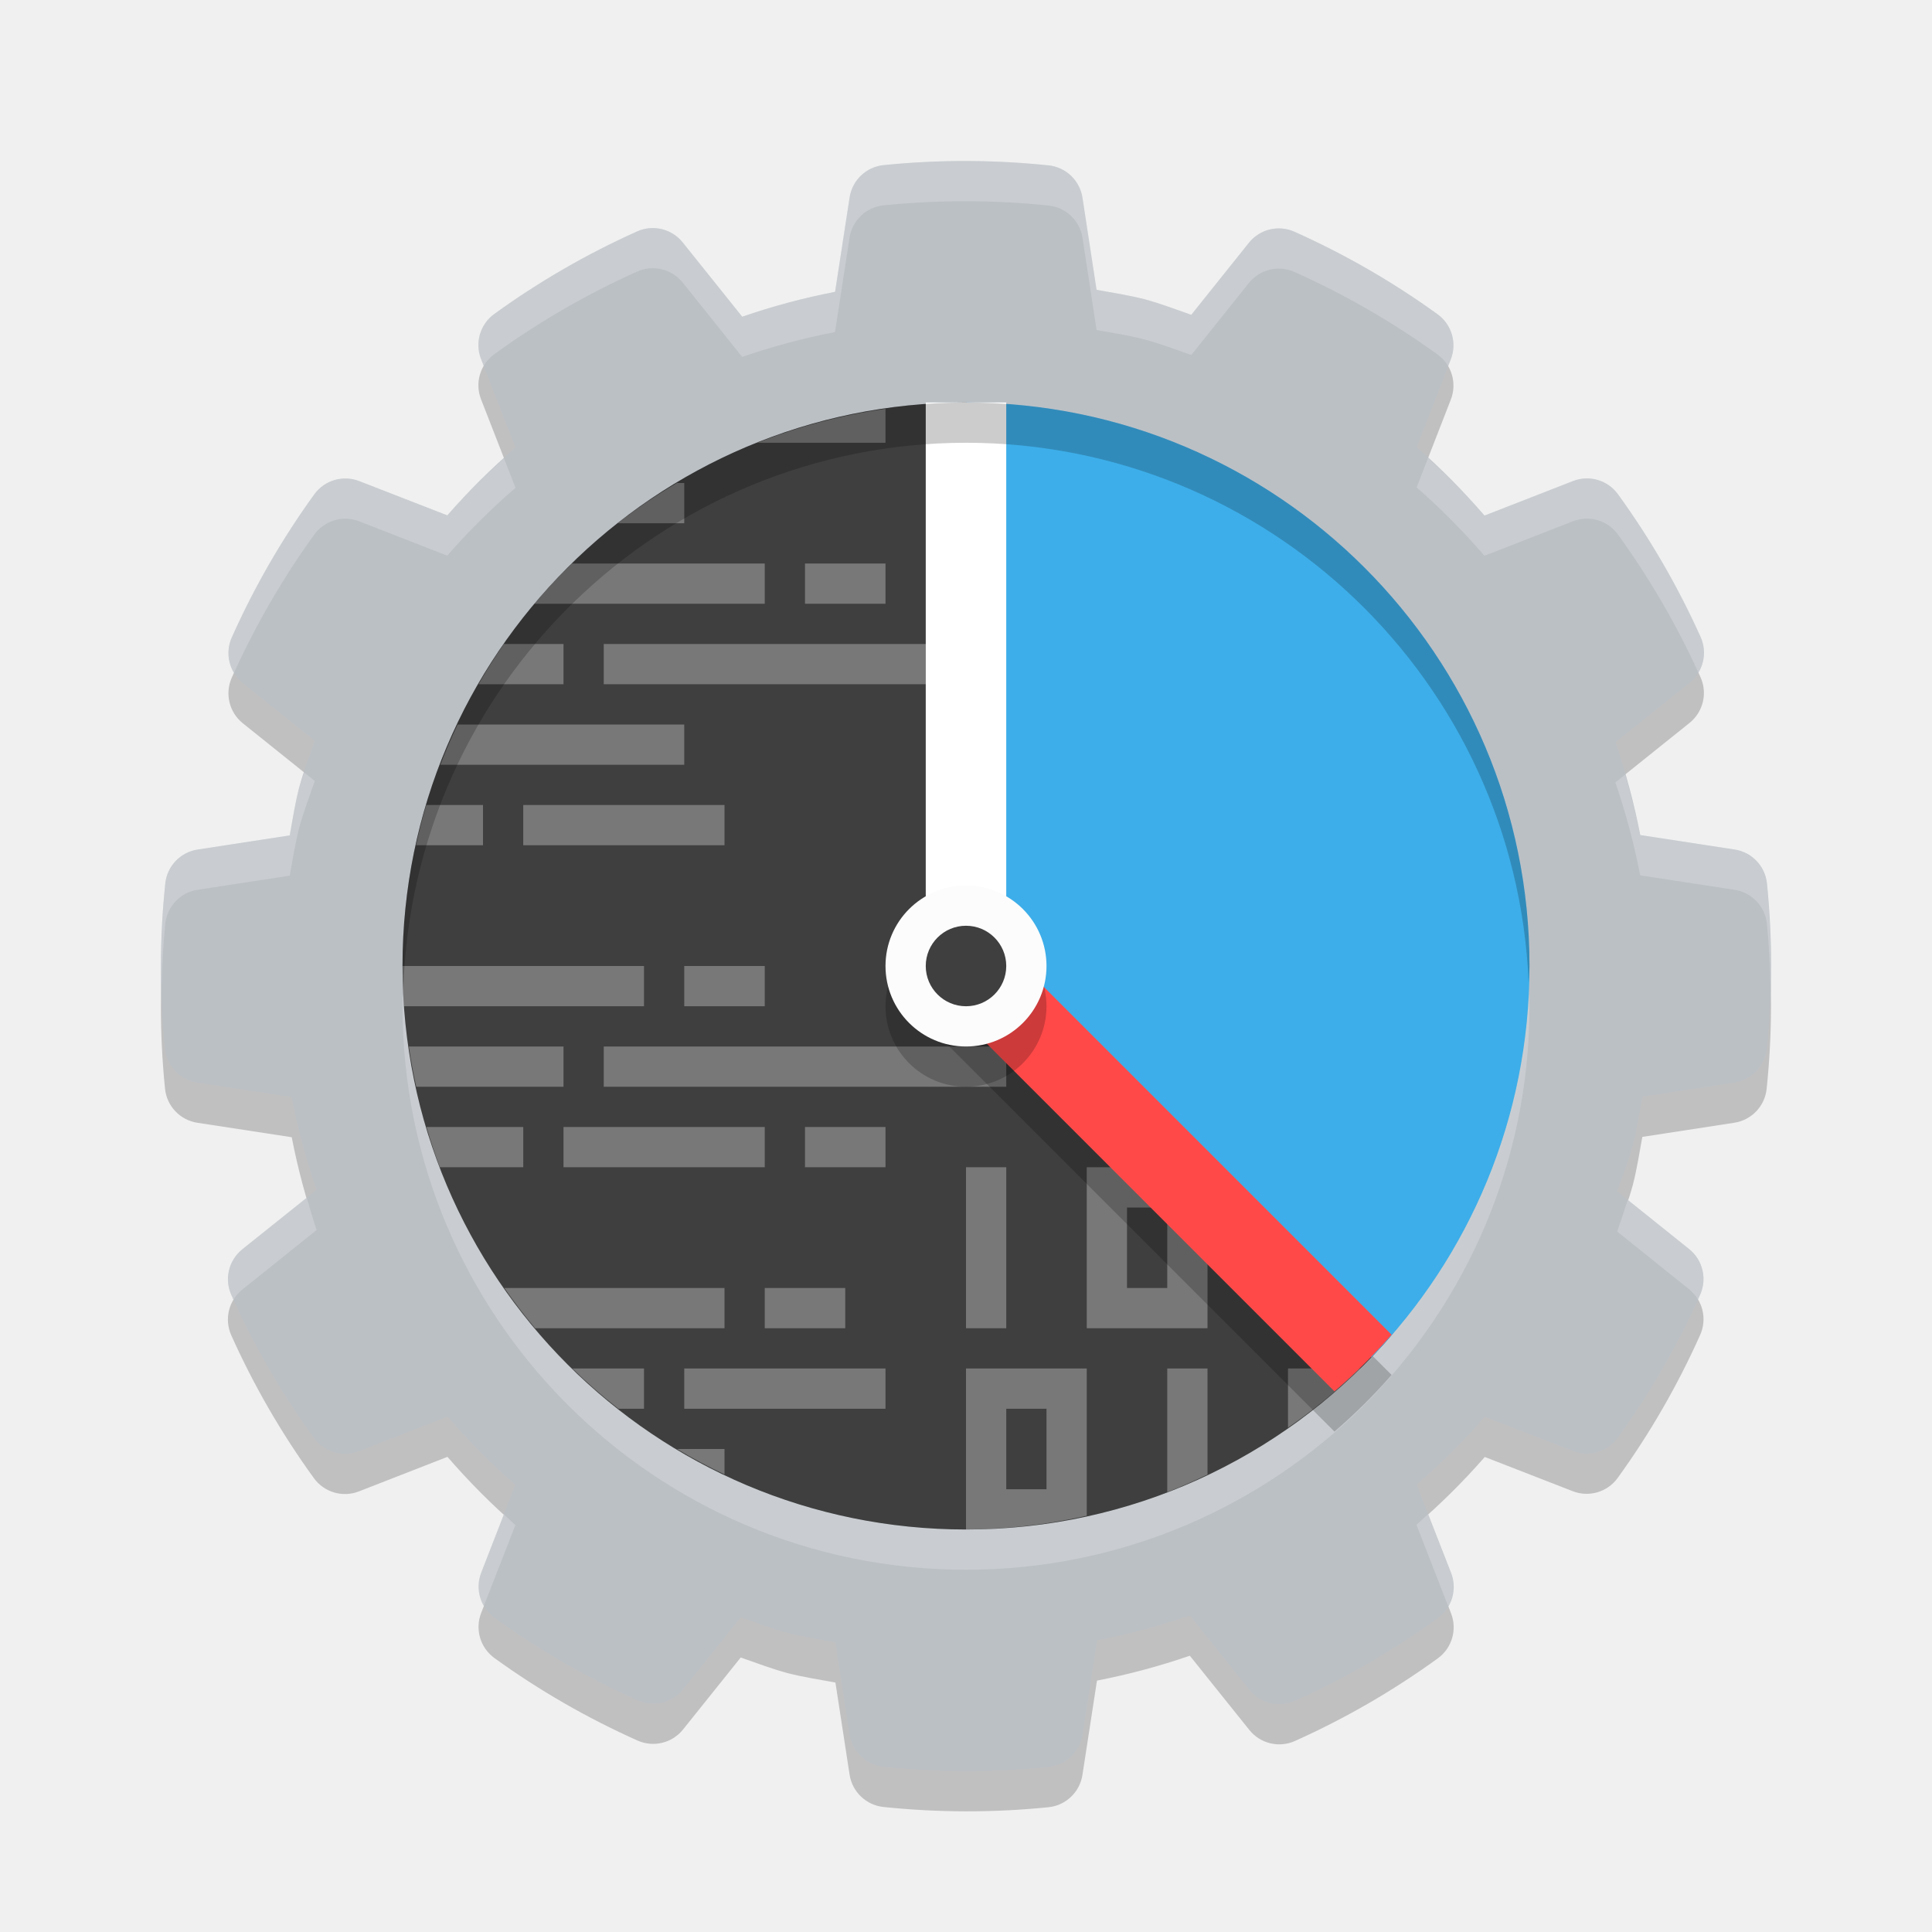
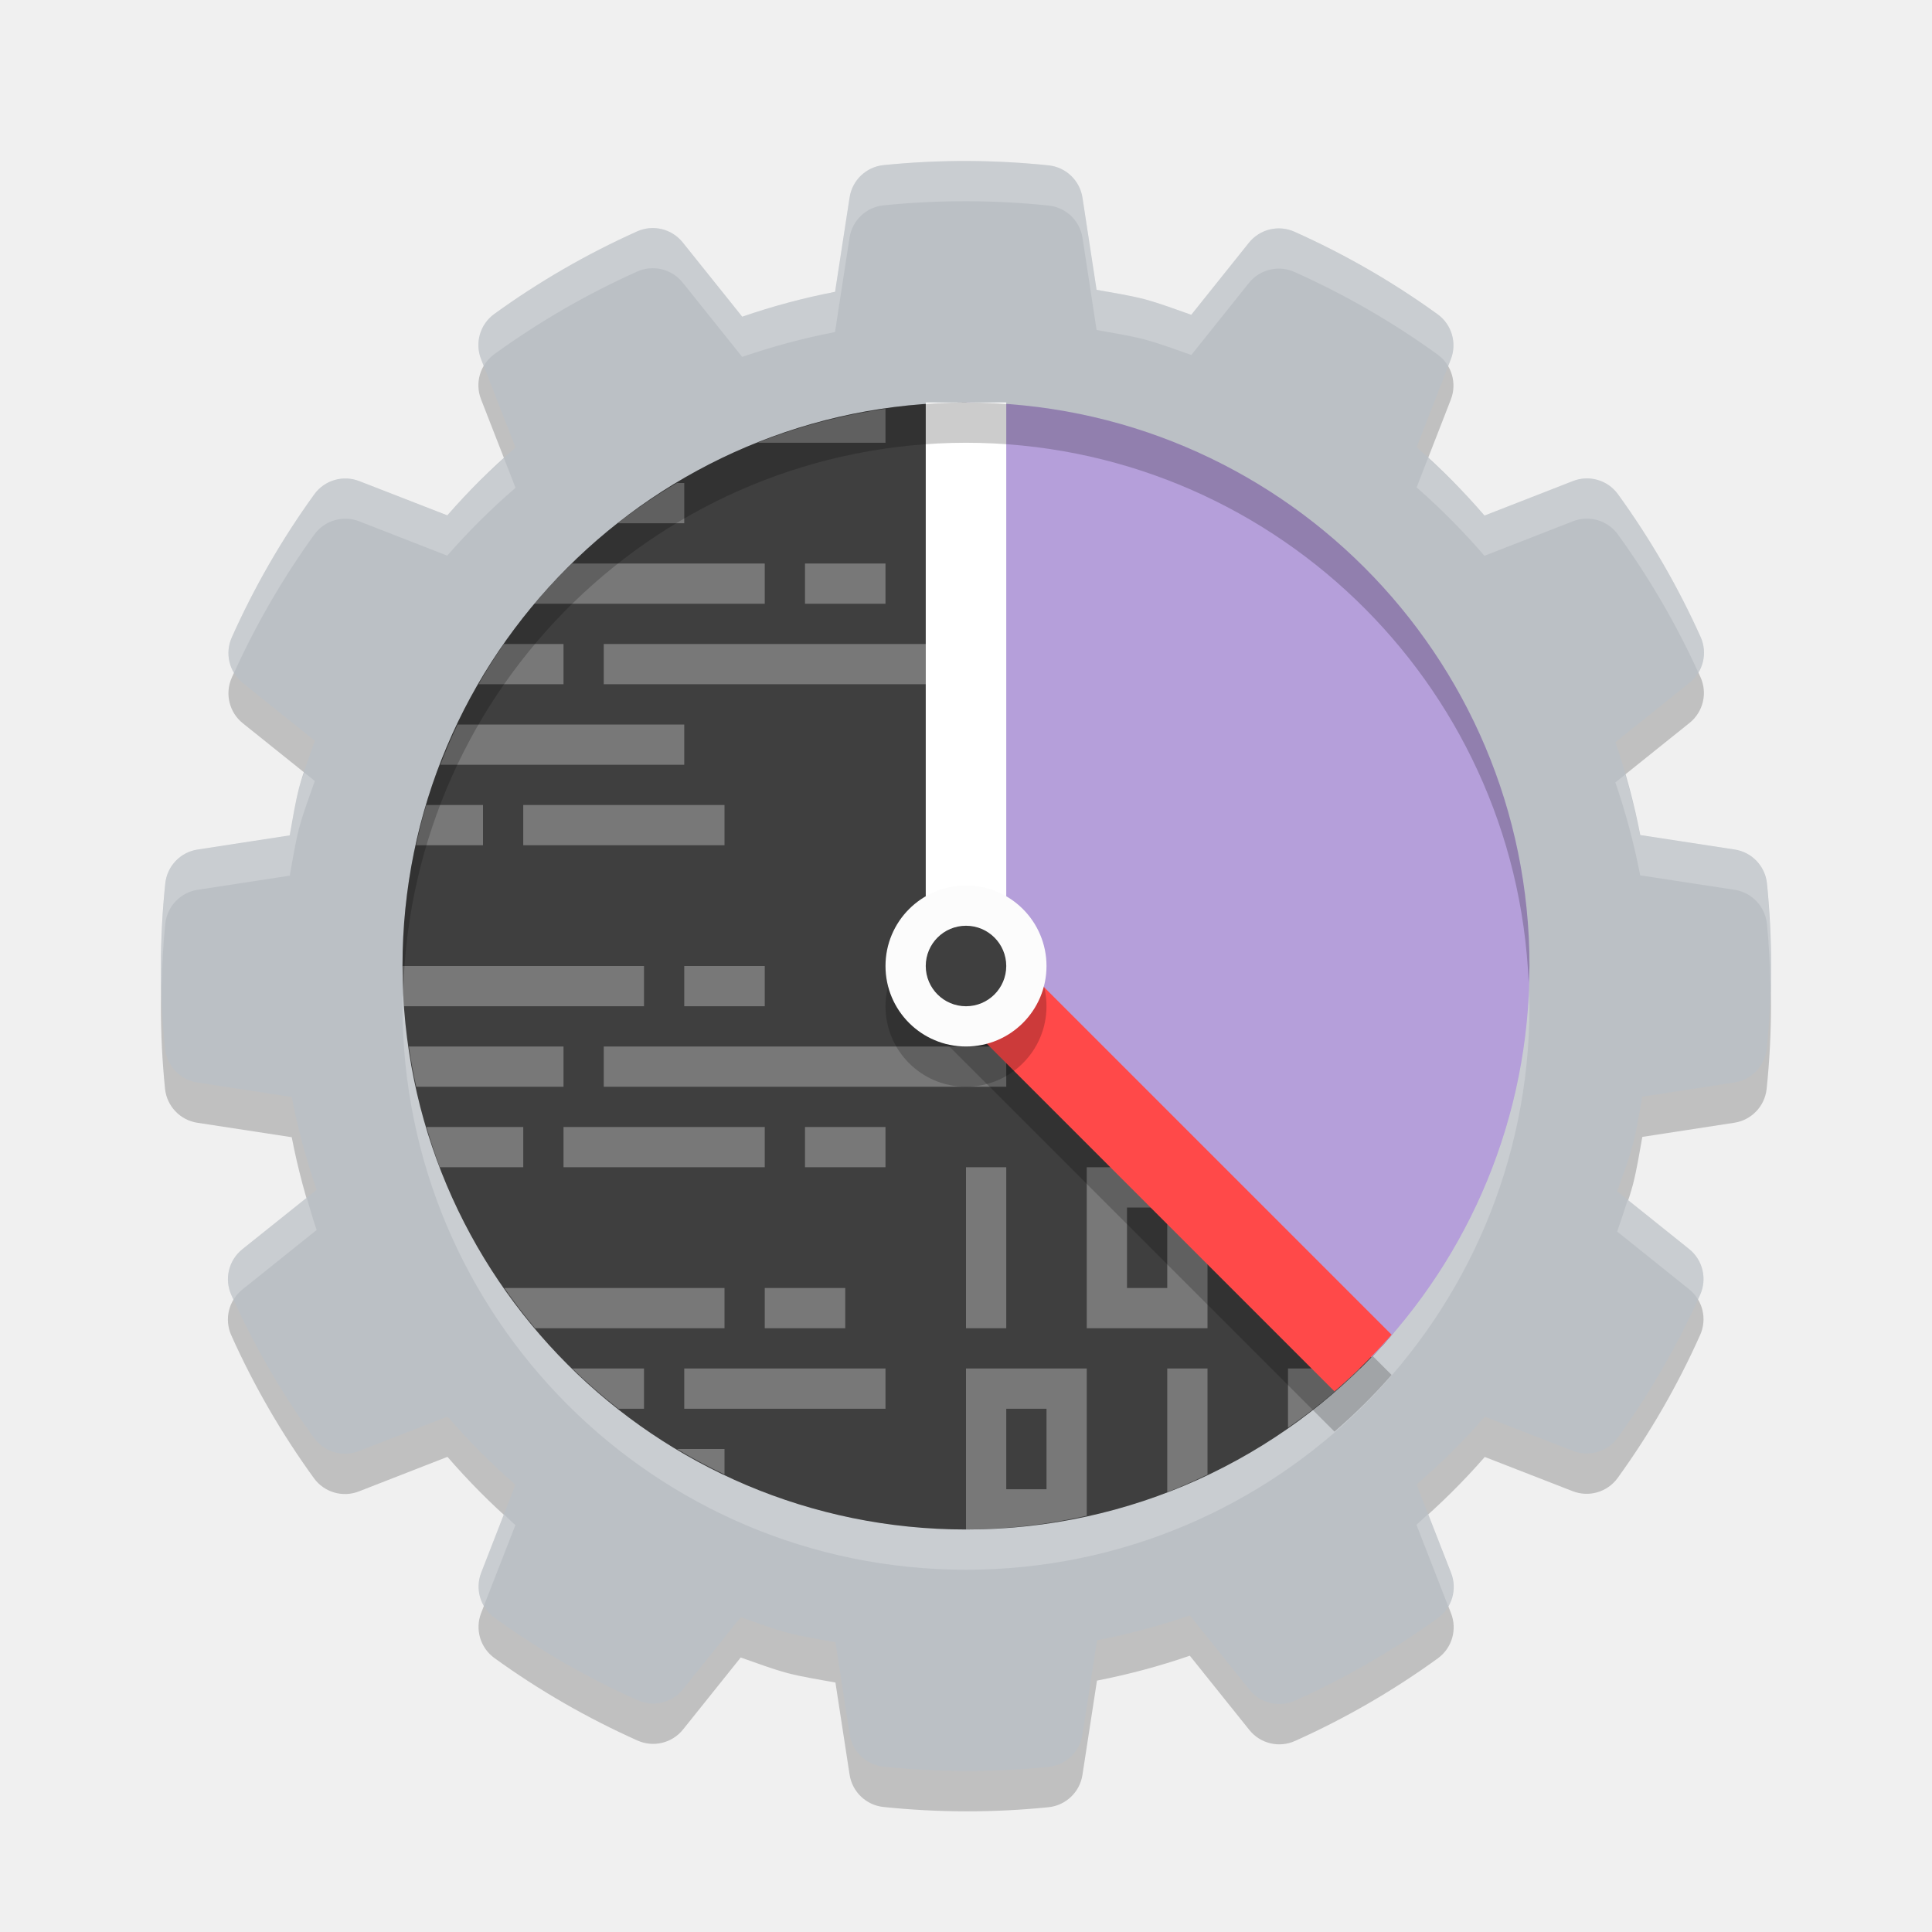
<svg xmlns="http://www.w3.org/2000/svg" width="48" height="48" version="1.1">
  <path style="opacity:0.2" d="m 24.054,5 c -0.702,-0.003 -1.404,0.032 -2.102,0.102 A 0.952,0.953 0 0 0 21.108,5.904 L 20.747,8.25 C 19.964,8.402 19.195,8.608 18.44,8.868 L 16.961,7.022 A 0.952,0.953 0 0 0 15.829,6.749 C 14.578,7.31 13.388,7.998 12.278,8.802 a 0.952,0.953 0 0 0 -0.327,1.118 l 0.858,2.199 c -0.604,0.522 -1.171,1.084 -1.696,1.685 L 8.926,12.953 a 0.952,0.953 0 0 0 -1.118,0.329 c -0.804,1.111 -1.49,2.303 -2.05,3.555 a 0.952,0.953 0 0 0 0.273,1.131 l 1.791,1.436 c -0.134,0.383 -0.28,0.762 -0.387,1.153 a 0.952,0.953 0 0 0 -0.004,0.015 c -0.1,0.39 -0.161,0.788 -0.233,1.183 l -2.29,0.352 a 0.952,0.953 0 0 0 -0.802,0.843 c -0.142,1.363 -0.144,2.737 -0.006,4.1 a 0.952,0.953 0 0 0 0.804,0.845 l 2.344,0.359 c 0.152,0.783 0.358,1.552 0.618,2.307 l -1.847,1.479 a 0.952,0.953 0 0 0 -0.273,1.135 c 0.561,1.251 1.249,2.441 2.054,3.551 a 0.952,0.953 0 0 0 1.118,0.327 l 2.199,-0.858 c 0.523,0.604 1.085,1.171 1.687,1.696 l -0.85,2.184 a 0.952,0.953 0 0 0 0.329,1.118 c 1.111,0.804 2.303,1.49 3.555,2.05 a 0.952,0.953 0 0 0 1.131,-0.273 l 1.434,-1.79 c 0.383,0.134 0.762,0.278 1.153,0.385 a 0.952,0.953 0 0 0 0.015,0.004 c 0.39,0.1 0.789,0.16 1.185,0.233 l 0.352,2.29 a 0.952,0.953 0 0 0 0.843,0.802 c 1.362,0.142 2.735,0.144 4.098,0.006 a 0.952,0.953 0 0 0 0.844,-0.802 l 0.361,-2.344 c 0.783,-0.152 1.552,-0.358 2.307,-0.618 l 1.479,1.845 a 0.952,0.953 0 0 0 1.133,0.273 c 1.251,-0.561 2.441,-1.249 3.551,-2.054 a 0.952,0.953 0 0 0 0.327,-1.118 l -0.858,-2.199 c 0.604,-0.522 1.171,-1.084 1.696,-1.685 l 2.184,0.85 a 0.952,0.953 0 0 0 1.118,-0.329 c 0.804,-1.111 1.49,-2.303 2.05,-3.555 a 0.952,0.953 0 0 0 -0.273,-1.131 l -1.789,-1.434 c 0.135,-0.383 0.28,-0.763 0.387,-1.155 a 0.952,0.953 0 0 0 0.004,-0.015 c 0.1,-0.39 0.161,-0.788 0.233,-1.183 L 43.09,27.894 a 0.952,0.953 0 0 0 0.802,-0.843 c 0.142,-1.363 0.144,-2.737 0.006,-4.1 a 0.952,0.953 0 0 0 -0.804,-0.845 l -2.344,-0.359 c -0.152,-0.784 -0.358,-1.553 -0.618,-2.308 l 1.845,-1.479 a 0.952,0.953 0 0 0 0.273,-1.133 c -0.562,-1.25 -1.251,-2.44 -2.055,-3.549 a 0.952,0.953 0 0 0 -1.116,-0.327 l -2.199,0.858 C 36.359,13.204 35.798,12.636 35.196,12.11 L 36.046,9.926 A 0.952,0.953 0 0 0 35.717,8.808 C 34.605,8.004 33.414,7.318 32.162,6.758 a 0.952,0.953 0 0 0 -1.133,0.273 l -1.432,1.79 C 29.215,8.687 28.835,8.543 28.444,8.436 a 0.952,0.953 0 0 0 -0.015,-0.004 C 28.039,8.333 27.64,8.272 27.244,8.2 L 26.894,5.912 A 0.952,0.953 0 0 0 26.052,5.108 C 25.388,5.039 24.721,5.003 24.054,5 Z" />
  <path style="fill:#bbc0c5" d="m 24.054,4 c -0.702,-0.003 -1.404,0.032 -2.102,0.102 A 0.952,0.953 0 0 0 21.108,4.904 l -0.361,2.346 C 19.964,7.402 19.195,7.608 18.44,7.868 L 16.961,6.022 A 0.952,0.953 0 0 0 15.829,5.749 C 14.578,6.31 13.388,6.998 12.278,7.802 a 0.952,0.953 0 0 0 -0.327,1.118 l 0.858,2.199 c -0.604,0.522 -1.171,1.084 -1.696,1.685 L 8.926,11.953 a 0.952,0.953 0 0 0 -1.118,0.329 c -0.804,1.111 -1.49,2.303 -2.05,3.555 a 0.952,0.953 0 0 0 0.273,1.131 l 1.791,1.436 c -0.134,0.383 -0.28,0.762 -0.387,1.153 a 0.952,0.953 0 0 0 -0.004,0.015 c -0.1,0.39 -0.161,0.788 -0.233,1.183 l -2.29,0.352 a 0.952,0.953 0 0 0 -0.802,0.843 c -0.142,1.363 -0.144,2.737 -0.006,4.1 a 0.952,0.953 0 0 0 0.804,0.845 l 2.344,0.359 c 0.152,0.783 0.358,1.552 0.618,2.307 L 6.02,31.038 a 0.952,0.953 0 0 0 -0.273,1.135 c 0.561,1.251 1.249,2.441 2.054,3.551 a 0.952,0.953 0 0 0 1.118,0.327 l 2.199,-0.858 c 0.523,0.604 1.085,1.171 1.687,1.696 l -0.85,2.184 a 0.952,0.953 0 0 0 0.329,1.118 c 1.111,0.804 2.303,1.49 3.555,2.05 a 0.952,0.953 0 0 0 1.131,-0.273 l 1.434,-1.79 c 0.383,0.134 0.762,0.278 1.153,0.385 a 0.952,0.953 0 0 0 0.015,0.004 c 0.39,0.1 0.789,0.16 1.185,0.233 l 0.352,2.29 a 0.952,0.953 0 0 0 0.843,0.802 c 1.362,0.142 2.735,0.144 4.098,0.006 a 0.952,0.953 0 0 0 0.844,-0.802 l 0.361,-2.344 c 0.783,-0.152 1.552,-0.358 2.307,-0.618 l 1.479,1.845 a 0.952,0.953 0 0 0 1.133,0.273 c 1.251,-0.561 2.441,-1.249 3.551,-2.054 a 0.952,0.953 0 0 0 0.327,-1.118 l -0.858,-2.199 c 0.604,-0.522 1.171,-1.084 1.696,-1.685 l 2.184,0.85 a 0.952,0.953 0 0 0 1.118,-0.329 c 0.804,-1.111 1.49,-2.303 2.05,-3.555 A 0.952,0.953 0 0 0 41.967,31.033 l -1.789,-1.434 c 0.135,-0.383 0.28,-0.763 0.387,-1.155 a 0.952,0.953 0 0 0 0.004,-0.015 c 0.1,-0.39 0.161,-0.788 0.233,-1.183 l 2.29,-0.352 a 0.952,0.953 0 0 0 0.802,-0.843 c 0.142,-1.363 0.144,-2.737 0.006,-4.1 a 0.952,0.953 0 0 0 -0.804,-0.845 l -2.344,-0.359 c -0.152,-0.784 -0.358,-1.553 -0.618,-2.308 l 1.845,-1.479 a 0.952,0.953 0 0 0 0.273,-1.133 c -0.562,-1.25 -1.251,-2.44 -2.055,-3.549 a 0.952,0.953 0 0 0 -1.116,-0.327 l -2.199,0.858 C 36.359,12.204 35.798,11.636 35.196,11.11 L 36.046,8.926 A 0.952,0.953 0 0 0 35.717,7.808 C 34.605,7.004 33.414,6.318 32.162,5.758 a 0.952,0.953 0 0 0 -1.133,0.273 l -1.432,1.79 C 29.215,7.687 28.835,7.543 28.444,7.436 a 0.952,0.953 0 0 0 -0.015,-0.004 C 28.039,7.333 27.64,7.272 27.244,7.2 l -0.35,-2.288 A 0.952,0.953 0 0 0 26.052,4.108 C 25.388,4.039 24.721,4.003 24.054,4 Z" />
  <path style="opacity:0.2;fill:#ffffff" d="M 24,39 A 14,14 0 0 1 10,25 14,14 0 0 1 10.021,24.414 14,14 0 0 0 24,38 14,14 0 0 0 37.979,24.586 14,14 0 0 1 38,25 14,14 0 0 1 24,39 Z" />
  <path style="fill:#3f3f3f" d="m 35.233,24.307 c 0,3.619 1.394,6.61 -0.86,9.095 -2.561,2.824 -6.26,4.598 -10.373,4.598 -7.732,0 -14,-6.268 -14,-14 0,-7.732 6.268,-14 14,-14 C 25,10 35.233,16.575 35.233,24.307 Z" />
  <path style="fill:#ffffff;opacity:0.3" d="M 22 10.158 A 14 14 0 0 0 18.818 11 L 22 11 L 22 10.158 z M 16.818 12 A 14 14 0 0 0 15.344 13 L 17 13 L 17 12 L 16.818 12 z M 14.207 14 A 14 14 0 0 0 13.277 15 L 19 15 L 19 14 L 14.207 14 z M 20 14 L 20 15 L 22 15 L 22 14 L 20 14 z M 12.518 16 A 14 14 0 0 0 11.889 17 L 14 17 L 14 16 L 12.518 16 z M 15 16 L 15 17 L 23 17 L 23 16 L 15 16 z M 11.369 18 A 14 14 0 0 0 10.941 19 L 17 19 L 17 18 L 11.369 18 z M 10.59 20 A 14 14 0 0 0 10.336 21 L 12 21 L 12 20 L 10.59 20 z M 13 20 L 13 21 L 18 21 L 18 20 L 13 20 z M 10 24 A 14 14 0 0 0 10.037 25 L 16 25 L 16 24 L 10 24 z M 17 24 L 17 25 L 19 25 L 19 24 L 17 24 z M 10.158 26 A 14 14 0 0 0 10.342 27 L 14 27 L 14 26 L 10.158 26 z M 15 26 L 15 27 L 25 27 L 25 26 L 15 26 z M 10.596 28 A 14 14 0 0 0 10.928 29 L 13 29 L 13 28 L 10.596 28 z M 14 28 L 14 29 L 19 29 L 19 28 L 14 28 z M 20 28 L 20 29 L 22 29 L 22 28 L 20 28 z M 24 29 L 24 33 L 25 33 L 25 29 L 24 29 z M 27 29 L 27 33 L 30 33 L 30 29 L 27 29 z M 32 29 L 32 33 L 33 33 L 33 29 L 32 29 z M 35 29 L 35 32.635 A 14 14 0 0 0 36 31.18 L 36 30 L 36.631 30 A 14 14 0 0 0 37.059 29 L 35 29 z M 28 30 L 29 30 L 29 32 L 28 32 L 28 30 z M 12.531 32 A 14 14 0 0 0 13.295 33 L 18 33 L 18 32 L 12.531 32 z M 19 32 L 19 33 L 21 33 L 21 32 L 19 32 z M 14.221 34 A 14 14 0 0 0 15.365 35 L 16 35 L 16 34 L 14.221 34 z M 17 34 L 17 35 L 22 35 L 22 34 L 17 34 z M 24 34 L 24 38 A 14 14 0 0 0 27 37.658 L 27 34 L 24 34 z M 29 34 L 29 37.072 A 14 14 0 0 0 30 36.633 L 30 34 L 29 34 z M 32 34 L 32 35.469 A 14 14 0 0 0 33.793 34 L 32 34 z M 25 35 L 26 35 L 26 37 L 25 37 L 25 35 z M 16.82 36 A 14 14 0 0 0 18 36.631 L 18 36 L 16.82 36 z" />
  <path style="opacity:0.2" d="m 25,24.586 c 0,0.414 -2,0.828 -2,0.828 L 33.154,35.568 a 14,14 0 0 0 1.42,-1.408 z" />
-   <path style="fill:#3daee9" d="m 38,24 c 0,3.777 -1.496,7.206 -3.928,9.724 L 24,24 V 10 c 7.732,0 14,6.268 14,14 z" />
+   <path style="fill:#b59fda" d="m 38,24 c 0,3.777 -1.496,7.206 -3.928,9.724 L 24,24 V 10 c 7.732,0 14,6.268 14,14 z" />
  <path style="fill:#ffffff" d="m 23,10 v 14.414 l 2,-0.828 V 10 Z" />
  <path style="fill:#ff4949" d="M 25 23.586 C 25 24 23 24.414 23 24.414 L 33.154 34.568 A 14 14 0 0 0 34.574 33.16 L 25 23.586 z" />
  <circle style="opacity:0.2" cx="24" cy="25" r="2" />
  <circle style="fill:#fcfcfc" cx="24" cy="24" r="2" />
  <circle style="fill:#3f3f3f" cx="24" cy="24" r="1" />
  <path style="opacity:0.2" d="M 24 10 A 14 14 0 0 0 10 24 A 14 14 0 0 0 10.021 24.586 A 14 14 0 0 1 24 11 A 14 14 0 0 1 37.979 24.414 A 14 14 0 0 0 38 24 A 14 14 0 0 0 24 10 z" />
  <path style="opacity:0.2;fill:#ffffff" d="M 24.055 4 C 23.353 3.997 22.649 4.031 21.951 4.102 A 0.952 0.953 0 0 0 21.107 4.904 L 20.746 7.25 C 19.963 7.402 19.194 7.608 18.439 7.867 L 16.961 6.021 A 0.952 0.953 0 0 0 15.828 5.748 C 14.577 6.309 13.387 6.998 12.277 7.803 A 0.952 0.953 0 0 0 11.951 8.92 L 12.018 9.09 A 0.952 0.953 0 0 1 12.277 8.803 C 13.387 7.998 14.577 7.309 15.828 6.748 A 0.952 0.953 0 0 1 16.961 7.021 L 18.439 8.867 C 19.194 8.608 19.963 8.402 20.746 8.25 L 21.107 5.904 A 0.952 0.953 0 0 1 21.951 5.102 C 22.649 5.031 23.353 4.997 24.055 5 C 24.722 5.002 25.387 5.038 26.051 5.107 A 0.952 0.953 0 0 1 26.895 5.912 L 27.244 8.199 C 27.64 8.271 28.04 8.332 28.43 8.432 A 0.952 0.953 0 0 1 28.443 8.436 C 28.835 8.542 29.215 8.686 29.598 8.82 L 31.029 7.031 A 0.952 0.953 0 0 1 32.162 6.758 C 33.414 7.318 34.605 8.005 35.717 8.809 A 0.952 0.953 0 0 1 35.98 9.098 L 36.047 8.926 A 0.952 0.953 0 0 0 35.717 7.809 C 34.605 7.005 33.414 6.318 32.162 5.758 A 0.952 0.953 0 0 0 31.029 6.031 L 29.598 7.82 C 29.215 7.686 28.835 7.542 28.443 7.436 A 0.952 0.953 0 0 0 28.43 7.432 C 28.04 7.332 27.64 7.271 27.244 7.199 L 26.895 4.912 A 0.952 0.953 0 0 0 26.051 4.107 C 25.387 4.038 24.722 4.002 24.055 4 z M 35.48 11.377 L 35.195 12.109 C 35.797 12.635 36.358 13.204 36.881 13.809 L 39.08 12.951 A 0.952 0.953 0 0 1 40.195 13.277 C 40.974 14.352 41.644 15.504 42.195 16.711 A 0.952 0.953 0 0 0 42.252 15.828 C 41.69 14.578 41 13.387 40.195 12.277 A 0.952 0.953 0 0 0 39.08 11.951 L 36.881 12.809 C 36.444 12.303 35.973 11.828 35.48 11.377 z M 12.521 11.385 C 12.026 11.833 11.551 12.302 11.111 12.805 L 8.926 11.953 A 0.952 0.953 0 0 0 7.809 12.281 C 7.005 13.393 6.318 14.584 5.758 15.836 A 0.952 0.953 0 0 0 5.814 16.717 C 6.364 15.509 7.031 14.357 7.809 13.281 A 0.952 0.953 0 0 1 8.926 12.953 L 11.111 13.805 C 11.637 13.203 12.204 12.641 12.809 12.119 L 12.521 11.385 z M 7.559 19.191 C 7.519 19.314 7.469 19.433 7.436 19.557 A 0.952 0.953 0 0 0 7.432 19.572 C 7.332 19.962 7.271 20.36 7.199 20.756 L 4.91 21.107 A 0.952 0.953 0 0 0 4.107 21.949 C 4.018 22.803 3.993 23.661 4.014 24.518 C 4.027 23.994 4.053 23.471 4.107 22.949 A 0.952 0.953 0 0 1 4.91 22.107 L 7.199 21.756 C 7.271 21.36 7.332 20.962 7.432 20.572 A 0.952 0.953 0 0 1 7.436 20.557 C 7.543 20.165 7.688 19.787 7.822 19.404 L 7.559 19.191 z M 40.379 19.242 L 40.133 19.439 C 40.392 20.194 40.598 20.964 40.75 21.748 L 43.094 22.107 A 0.952 0.953 0 0 1 43.898 22.951 C 43.95 23.46 43.974 23.971 43.986 24.482 C 44.008 23.638 43.984 22.792 43.898 21.951 A 0.952 0.953 0 0 0 43.094 21.107 L 40.75 20.748 C 40.651 20.24 40.523 19.739 40.379 19.242 z M 7.621 29.756 L 6.02 31.039 A 0.952 0.953 0 0 0 5.746 32.172 C 5.764 32.211 5.785 32.248 5.803 32.287 A 0.952 0.953 0 0 1 6.02 32.039 L 7.867 30.559 C 7.776 30.294 7.699 30.024 7.621 29.756 z M 40.441 29.809 C 40.355 30.072 40.27 30.336 40.178 30.598 L 41.967 32.033 A 0.952 0.953 0 0 1 42.184 32.281 C 42.202 32.242 42.223 32.204 42.24 32.164 A 0.952 0.953 0 0 0 41.967 31.033 L 40.441 29.809 z M 35.479 37.617 C 35.382 37.705 35.29 37.797 35.191 37.883 L 35.982 39.912 A 0.952 0.953 0 0 0 36.049 39.082 L 35.479 37.617 z M 12.52 37.623 L 11.953 39.074 A 0.952 0.953 0 0 0 12.02 39.902 L 12.805 37.891 C 12.706 37.805 12.616 37.711 12.52 37.623 z" />
</svg>
